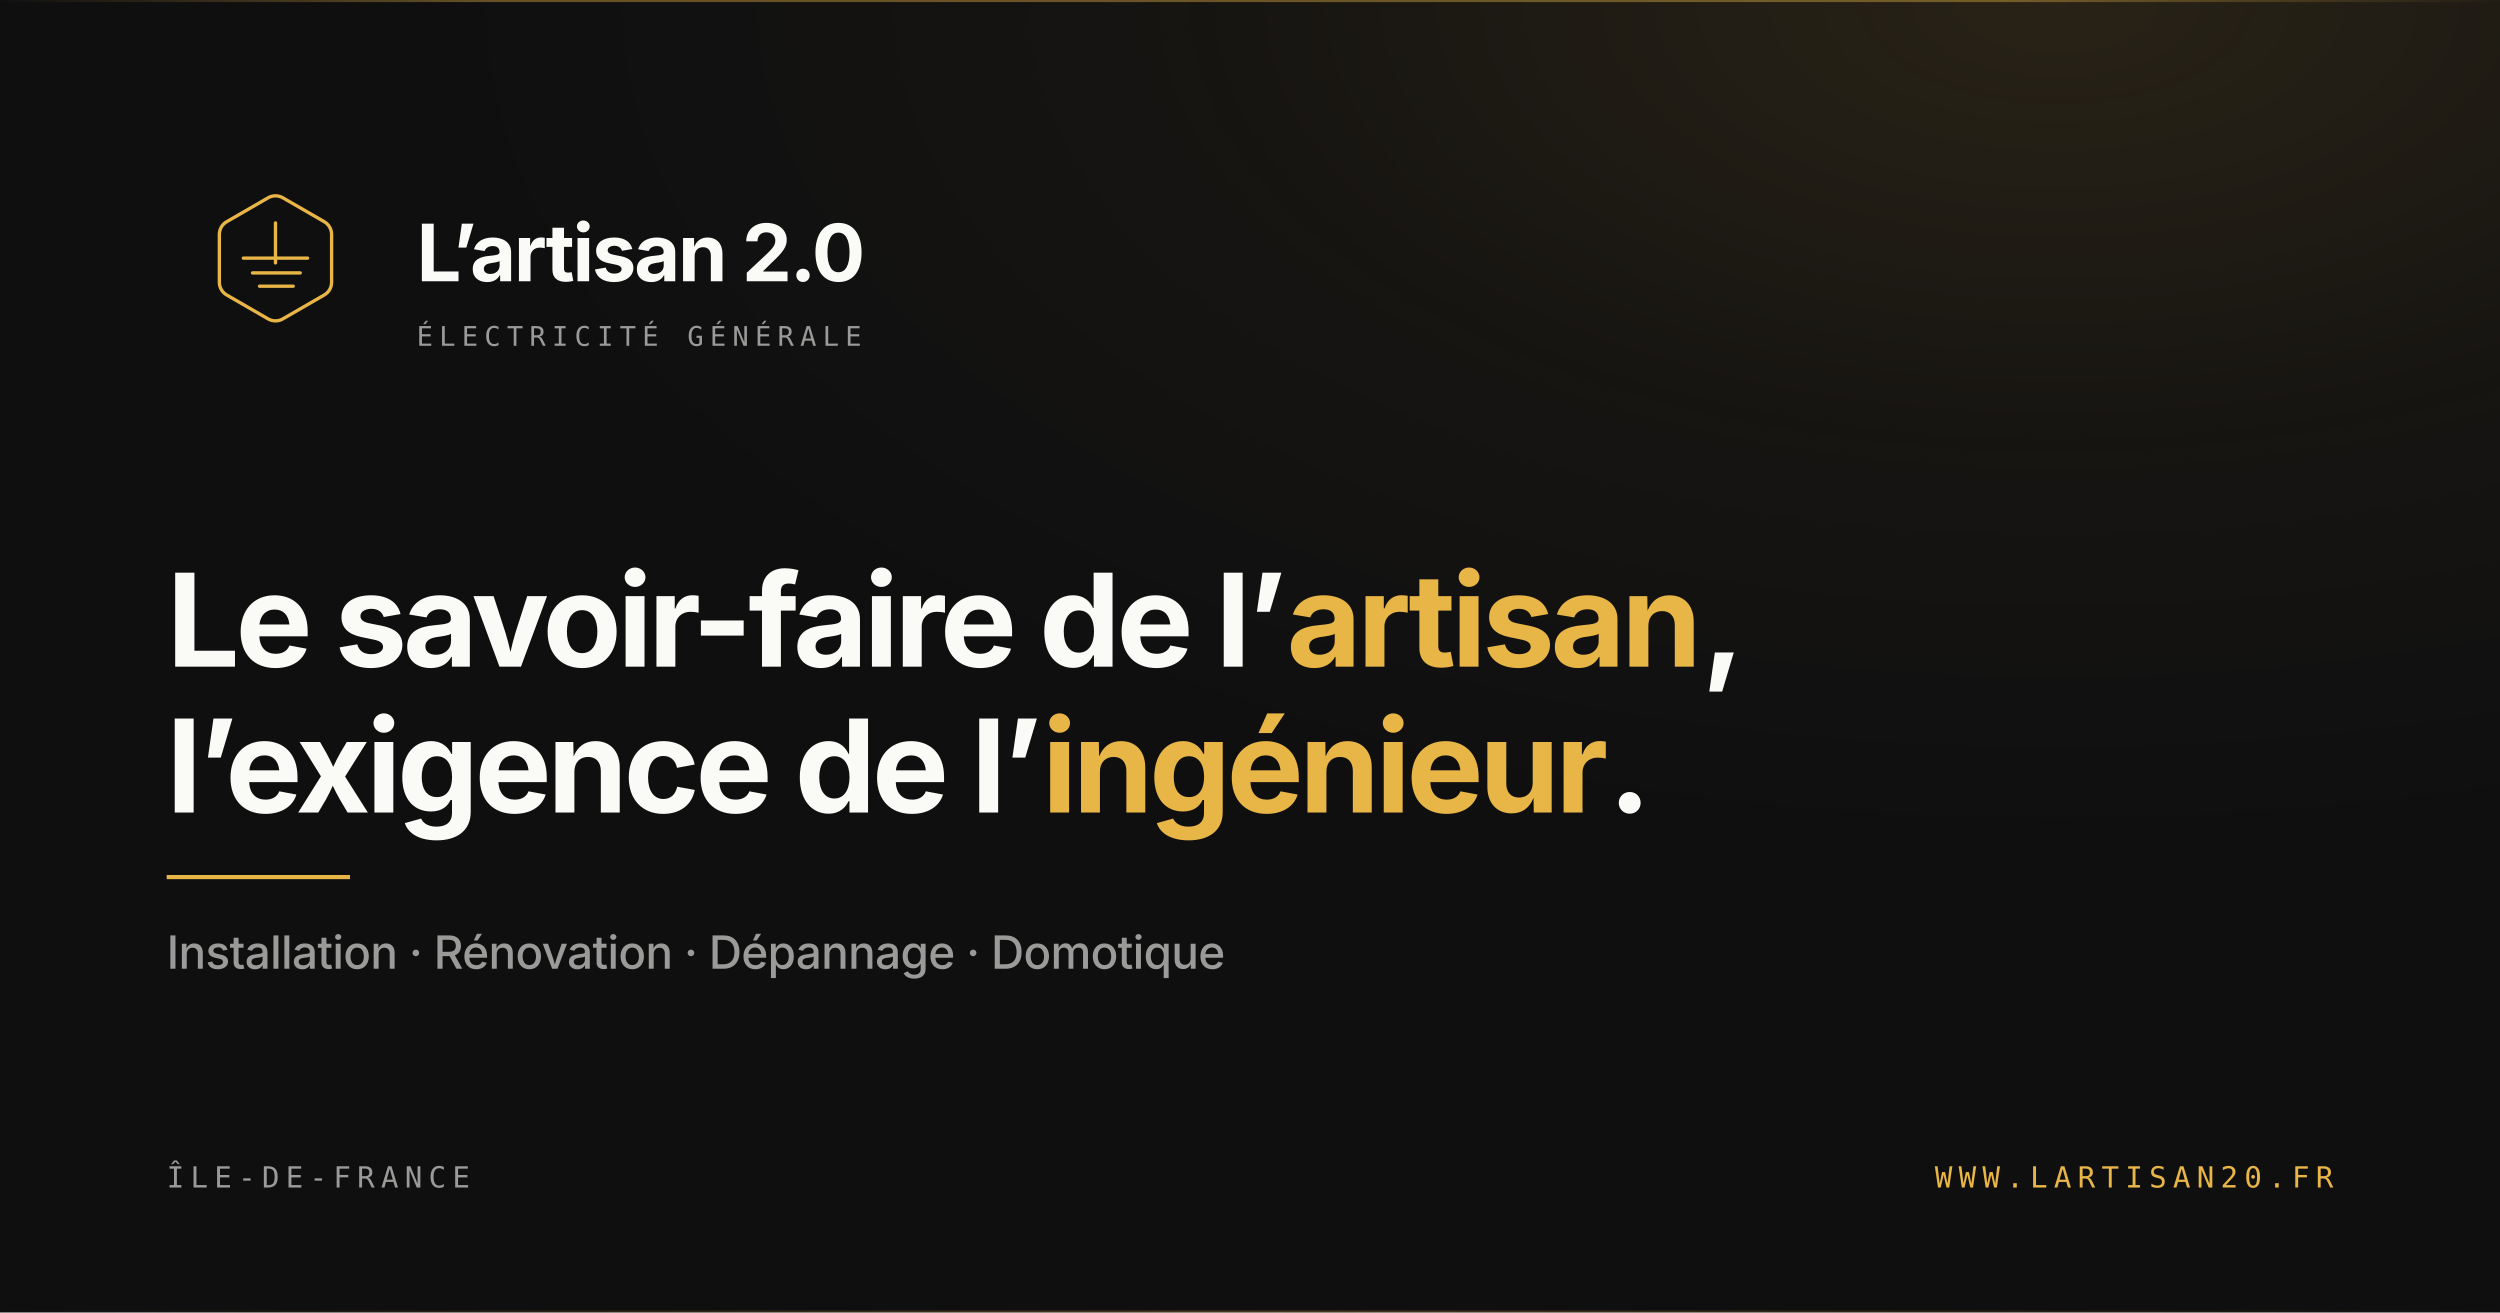
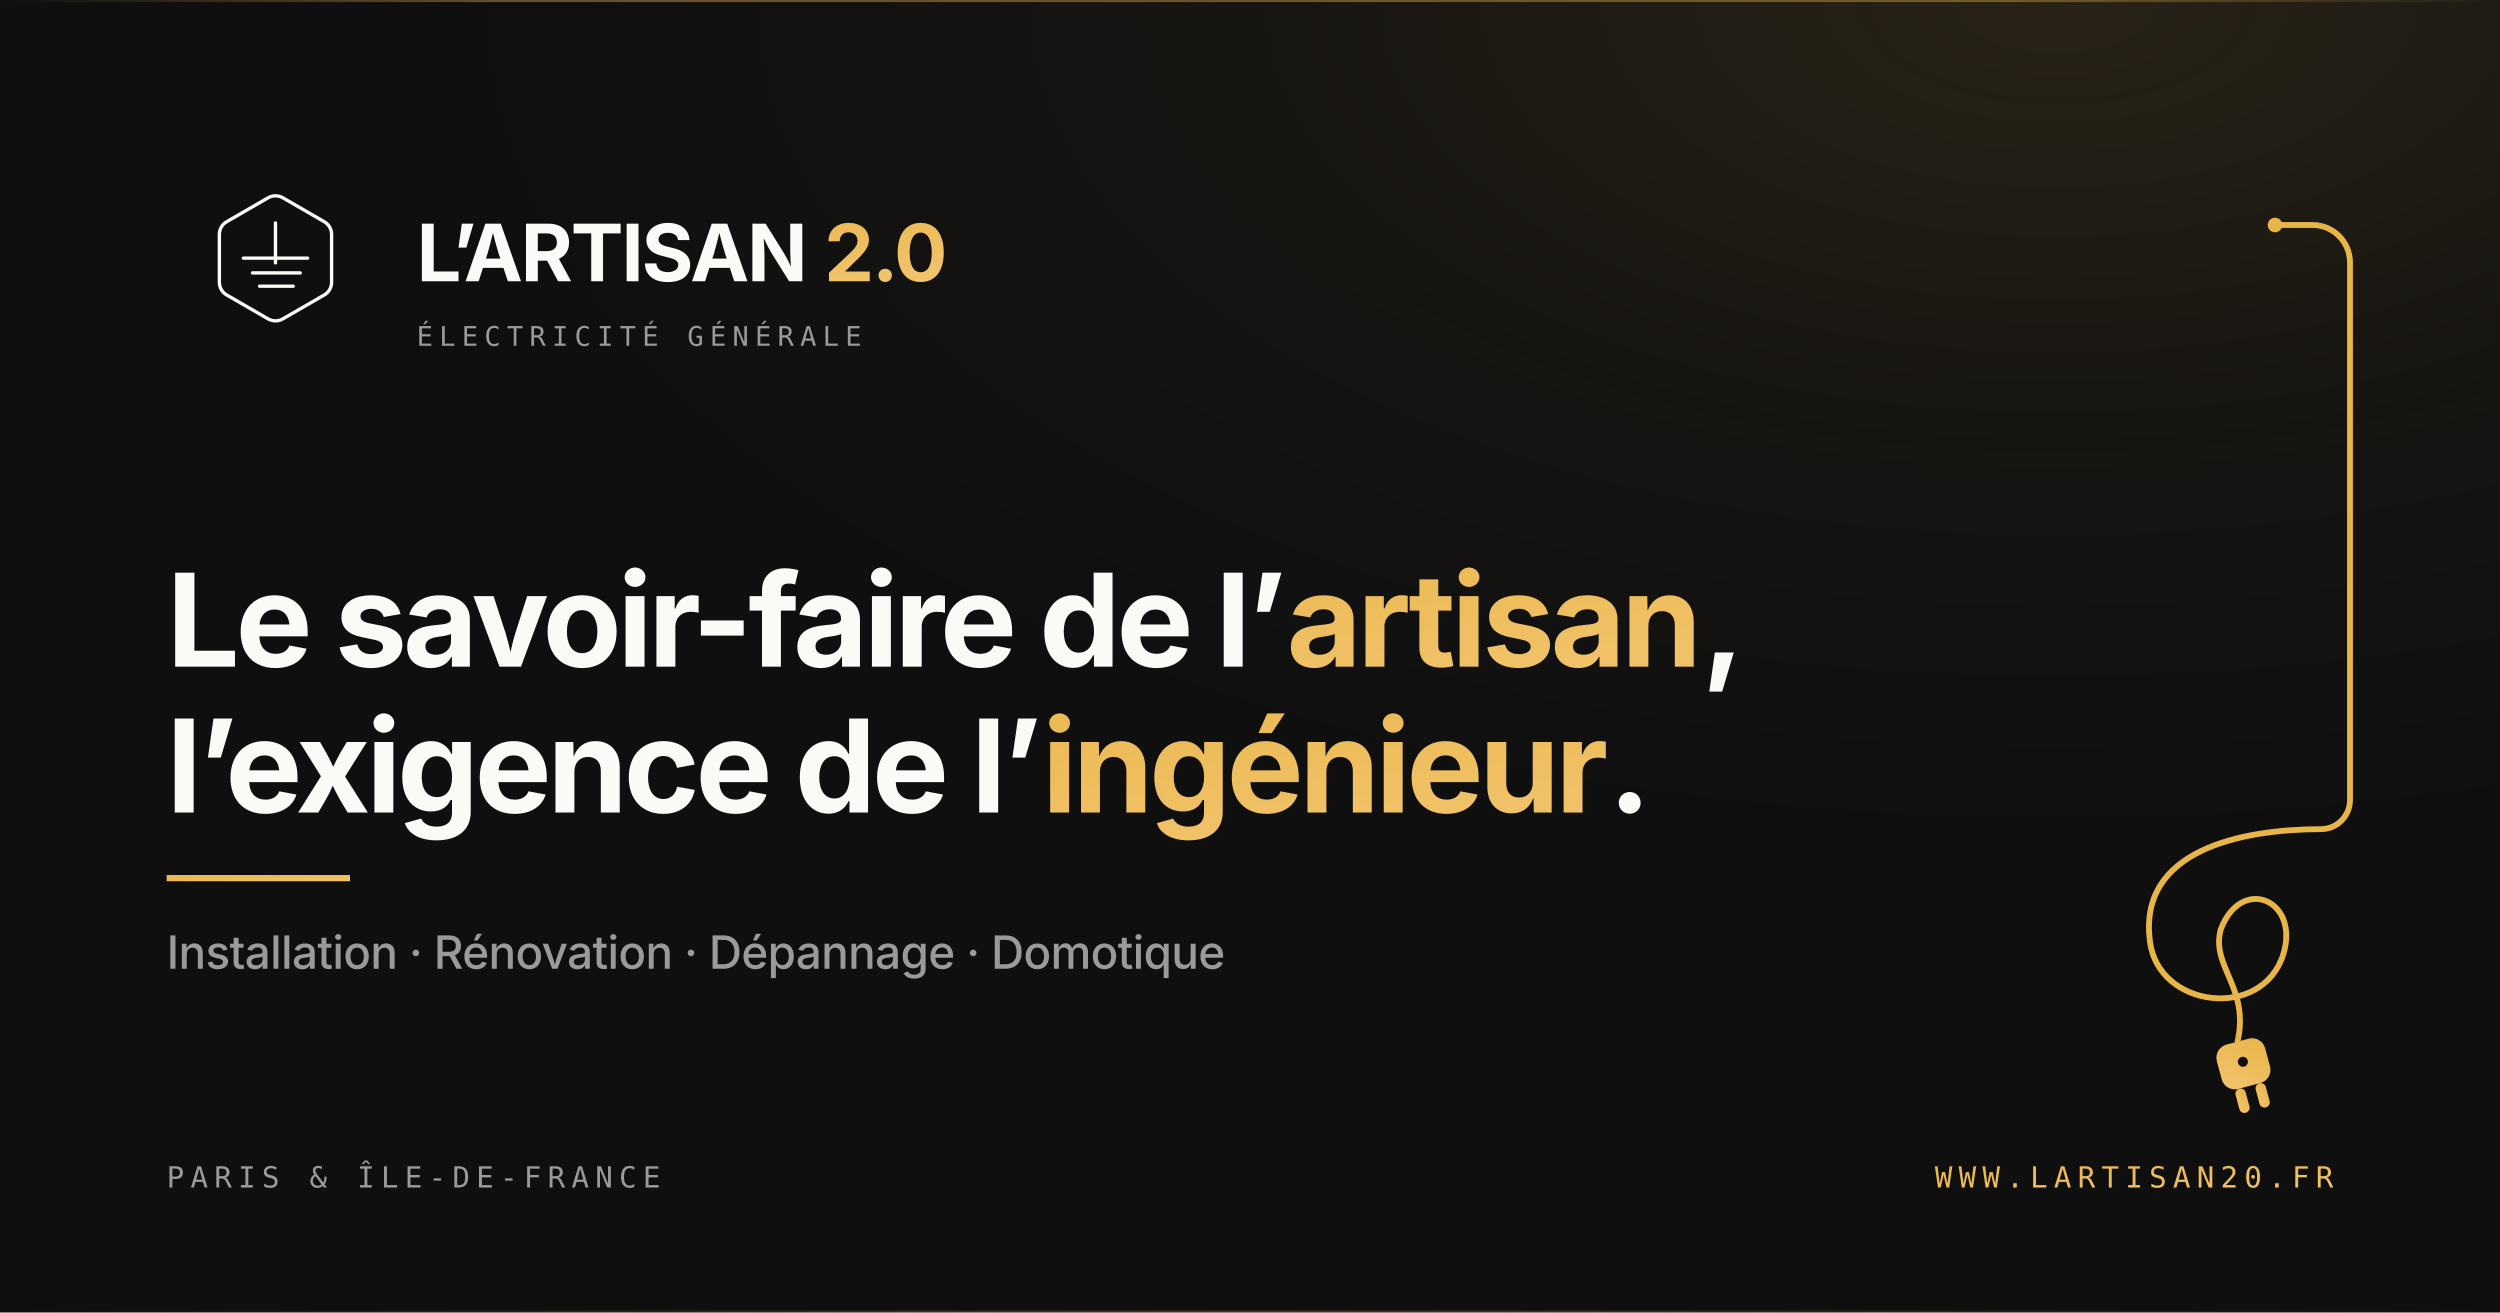
<svg xmlns="http://www.w3.org/2000/svg" viewBox="0 0 1200 630" width="1200" height="630">
  <defs>
    <radialGradient id="glow" cx="82%" cy="0%" r="65%">
      <stop offset="0%" stop-color="#E8B547" stop-opacity="0.12" />
      <stop offset="55%" stop-color="#E8B547" stop-opacity="0.03" />
      <stop offset="100%" stop-color="#E8B547" stop-opacity="0" />
    </radialGradient>
    <linearGradient id="topLine" x1="0" y1="0" x2="1" y2="0">
      <stop offset="0%" stop-color="#E8B547" stop-opacity="0" />
      <stop offset="20%" stop-color="#E8B547" stop-opacity="0.4" />
      <stop offset="80%" stop-color="#E8B547" stop-opacity="0.4" />
      <stop offset="100%" stop-color="#E8B547" stop-opacity="0" />
    </linearGradient>
    <linearGradient id="botLine" x1="0" y1="0" x2="1" y2="0">
      <stop offset="0%" stop-color="#E8B547" stop-opacity="0" />
      <stop offset="50%" stop-color="#E8B547" stop-opacity="0.25" />
      <stop offset="100%" stop-color="#E8B547" stop-opacity="0" />
    </linearGradient>
+     <linearGradient id="goldGrad" x1="0" y1="0" x2="1" y2="1">
+       <stop offset="0" stop-color="#E8B547" />
+       <stop offset="1" stop-color="#F2C46E" />
+     </linearGradient>
  </defs>
  <rect width="1200" height="630" fill="#0f0f10" />
  <rect width="1200" height="630" fill="url(#glow)" />
  <rect x="0" y="0" width="1200" height="1" fill="url(#topLine)" />
  <rect x="0" y="629" width="1200" height="1" fill="url(#botLine)" />
-   <g transform="translate(80, 70) scale(0.10)" fill="#E8B547">
+   <g transform="translate(1006 98)" fill="none">
+     <circle cx="86" cy="10" r="3.5" fill="#E8B547" />
+     <path d="M86 10 H104 A18 18 0 0 1 122 28 V286 A14 14 0 0 1 108 300 C70 300 20 310 26 354 C30 386 80 392 90 360 C98 334 70 322 60 348 C55 366 74 376 68 402" stroke="#E8B547" stroke-width="2.8" stroke-linecap="round" stroke-linejoin="round" />
+     <g transform="translate(68 402) rotate(75)" fill="url(#goldGrad)">
+       <rect x="0" y="-12" width="22" height="24" rx="6.5" />
+       <rect x="22" y="-7.5" width="12" height="5" rx="2.5" />
+       <rect x="22" y="2.5" width="12" height="5" rx="2.5" />
+       <circle cx="10" cy="0" r="2.4" fill="#0f0f10" />
+     </g>
+   </g>
+   <g transform="translate(80, 70) scale(0.10)" fill="#fafaf7">
    <path d="M522.3,848.2c-13.5,0-27-3.5-39.1-10.4l-199.3-115.1c-24.1-13.9-39.1-39.8-39.1-67.6v-230.1c0-27.8,15-53.7,39.1-67.6l199.3-115.1c24.1-13.9,54-13.9,78.1,0l199.3,115.1c24.1,13.9,39.1,39.8,39.1,67.6v230.1c0,27.8-15,53.7-39.1,67.6l-199.3,115.1c-12,7-25.5,10.4-39.1,10.4ZM522.3,247.9c-10.7,0-21.4,2.8-31,8.3l-199.3,115.1c-19.1,11-31,31.6-31,53.7v230.1c0,22.1,11.9,42.6,31,53.7l199.3,115.1c19.1,11,42.9,11,62,0l199.3-115.1c19.1-11,31-31.6,31-53.7v-230.1c0-22.1-11.9-42.6-31-53.7l-199.3-115.1c-9.6-5.5-20.3-8.3-31-8.3Z" />
    <path d="M522.3,570c-4.5,0-8.1-3.6-8.1-8.1v-191.9c0-4.5,3.6-8.1,8.1-8.1s8.1,3.6,8.1,8.1v191.9c0,4.5-3.6,8.1-8.1,8.1Z" />
    <path d="M641.1,618.1h-229.1c-4.5,0-8.1-3.6-8.1-8.1s3.6-8.1,8.1-8.1h229.1c4.5,0,8.1,3.6,8.1,8.1s-3.6,8.1-8.1,8.1Z" />
    <path d="M607.4,681.9h-161.5c-4.5,0-8.1-3.6-8.1-8.1s3.6-8.1,8.1-8.1h161.5c4.5,0,8.1,3.6,8.1,8.1s-3.6,8.1-8.1,8.1Z" />
    <path d="M676.4,547.1h-308.2c-4.5,0-8.1-3.6-8.1-8.1s3.6-8.1,8.1-8.1h308.2c4.5,0,8.1,3.6,8.1,8.1s-3.6,8.1-8.1,8.1Z" />
  </g>
-   <text x="200" y="135" font-family="Inter Tight, -apple-system, system-ui, sans-serif" font-size="38" font-weight="700" letter-spacing="-1" fill="#fafaf7">L’artisan 2.0</text>
+   <text x="200" y="135" font-family="Inter Tight, -apple-system, system-ui, sans-serif" font-size="38" font-weight="700" letter-spacing="-1" fill="#fafaf7">L’ARTISAN <tspan fill="url(#goldGrad)">2.0</tspan>
+   </text>
  <text x="200" y="166" font-family="JetBrains Mono, ui-monospace, monospace" font-size="13" letter-spacing="3" font-weight="500" fill="#9a9a98">ÉLECTRICITÉ GÉNÉRALE</text>
-   <text x="80" y="320" font-family="Inter Tight, -apple-system, system-ui, sans-serif" font-size="62" font-weight="700" letter-spacing="-2" fill="#fafaf7">Le savoir-faire de l’<tspan fill="#E8B547">artisan</tspan>,</text>
-   <text x="80" y="390" font-family="Inter Tight, -apple-system, system-ui, sans-serif" font-size="62" font-weight="700" letter-spacing="-2" fill="#fafaf7">l’exigence de l’<tspan fill="#E8B547">ingénieur</tspan>.</text>
-   <rect x="80" y="420" width="88" height="2" fill="#E8B547" />
+   <text x="80" y="320" font-family="Inter Tight, -apple-system, system-ui, sans-serif" font-size="62" font-weight="700" letter-spacing="-2" fill="#fafaf7">Le savoir-faire de l’<tspan fill="url(#goldGrad)">artisan</tspan>,</text>
+   <text x="80" y="390" font-family="Inter Tight, -apple-system, system-ui, sans-serif" font-size="62" font-weight="700" letter-spacing="-2" fill="#fafaf7">l’exigence de l’<tspan fill="url(#goldGrad)">ingénieur</tspan>.</text>
+   <rect x="80" y="420" width="88" height="3" fill="url(#goldGrad)" />
  <text x="80" y="465" font-family="Inter Tight, -apple-system, system-ui, sans-serif" font-size="22" font-weight="500" letter-spacing="-0.3" fill="#9a9a98">Installation · Rénovation · Dépannage · Domotique</text>
-   <text x="80" y="570" font-family="JetBrains Mono, ui-monospace, monospace" font-size="14" letter-spacing="3" font-weight="500" fill="#9a9a98">ÎLE-DE-FRANCE</text>
-   <text x="1120" y="570" text-anchor="end" font-family="JetBrains Mono, ui-monospace, monospace" font-size="14" letter-spacing="3" font-weight="500" fill="#E8B547">WWW.LARTISAN20.FR</text>
+   <text x="80" y="570" font-family="JetBrains Mono, ui-monospace, monospace" font-size="14" letter-spacing="3" font-weight="500" fill="#9a9a98">PARIS &amp; ÎLE-DE-FRANCE</text>
+   <text x="1120" y="570" text-anchor="end" font-family="JetBrains Mono, ui-monospace, monospace" font-size="14" letter-spacing="3" font-weight="500" fill="url(#goldGrad)">WWW.LARTISAN20.FR</text>
</svg>
